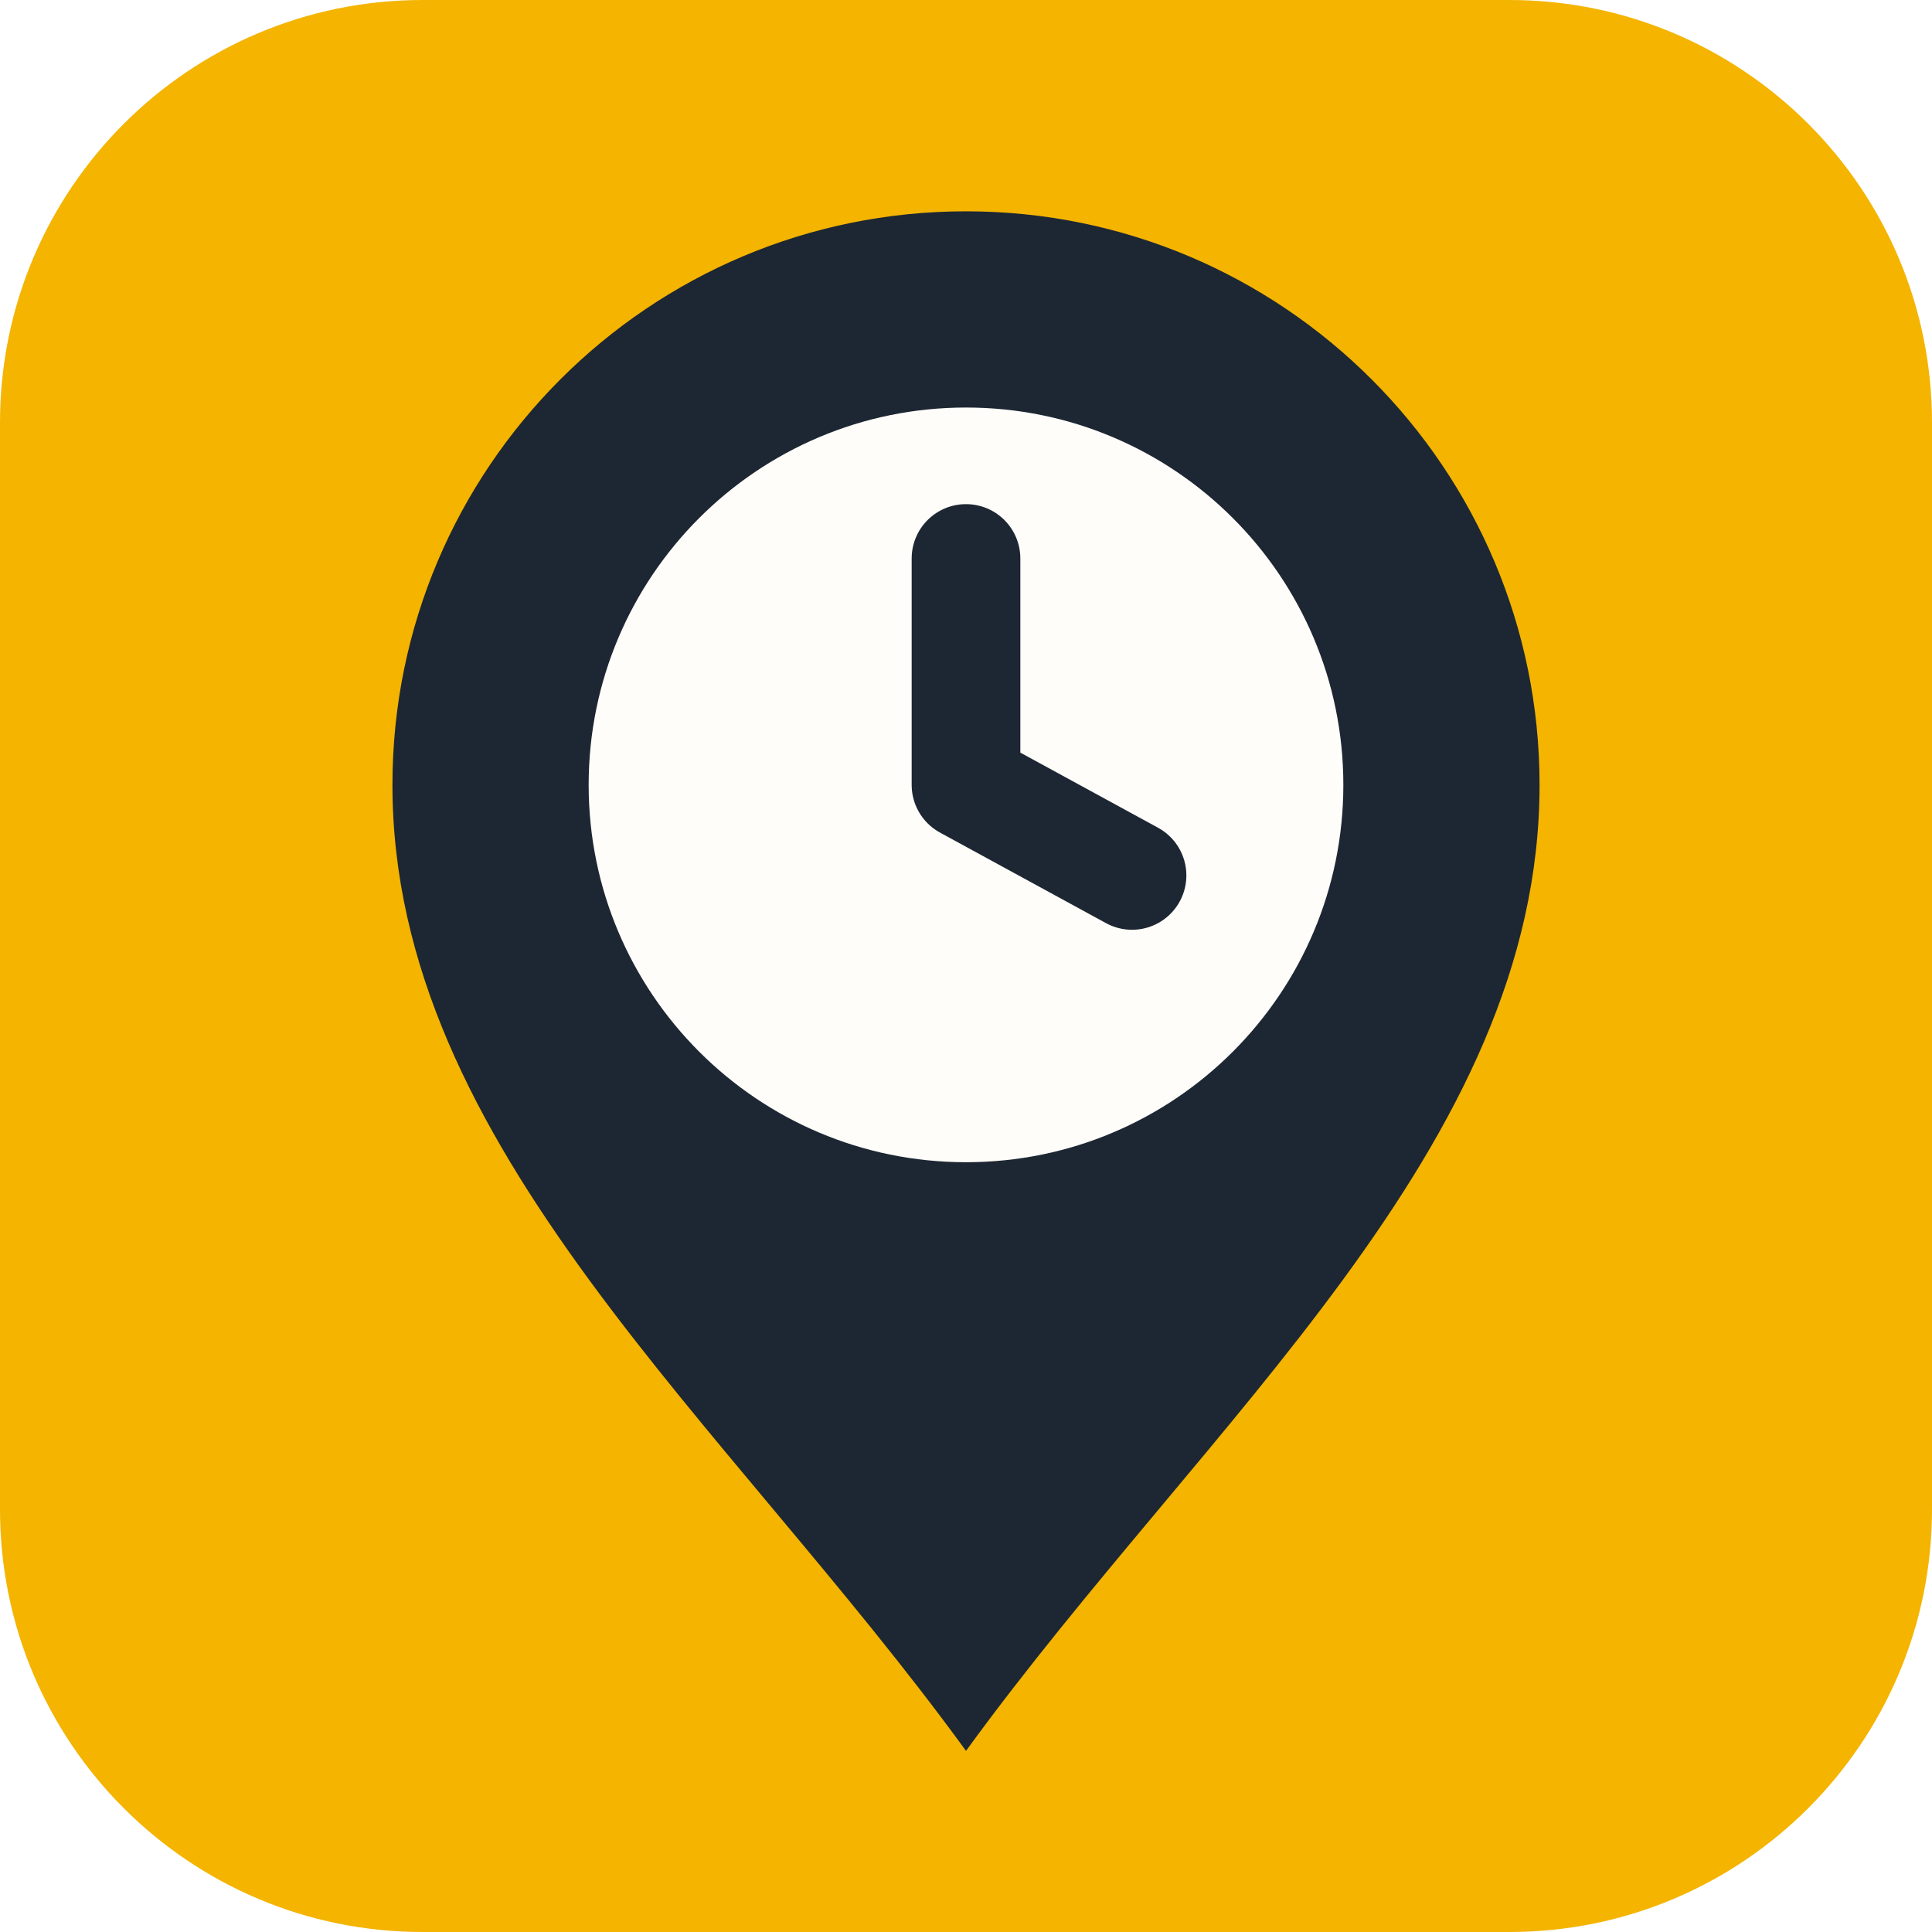
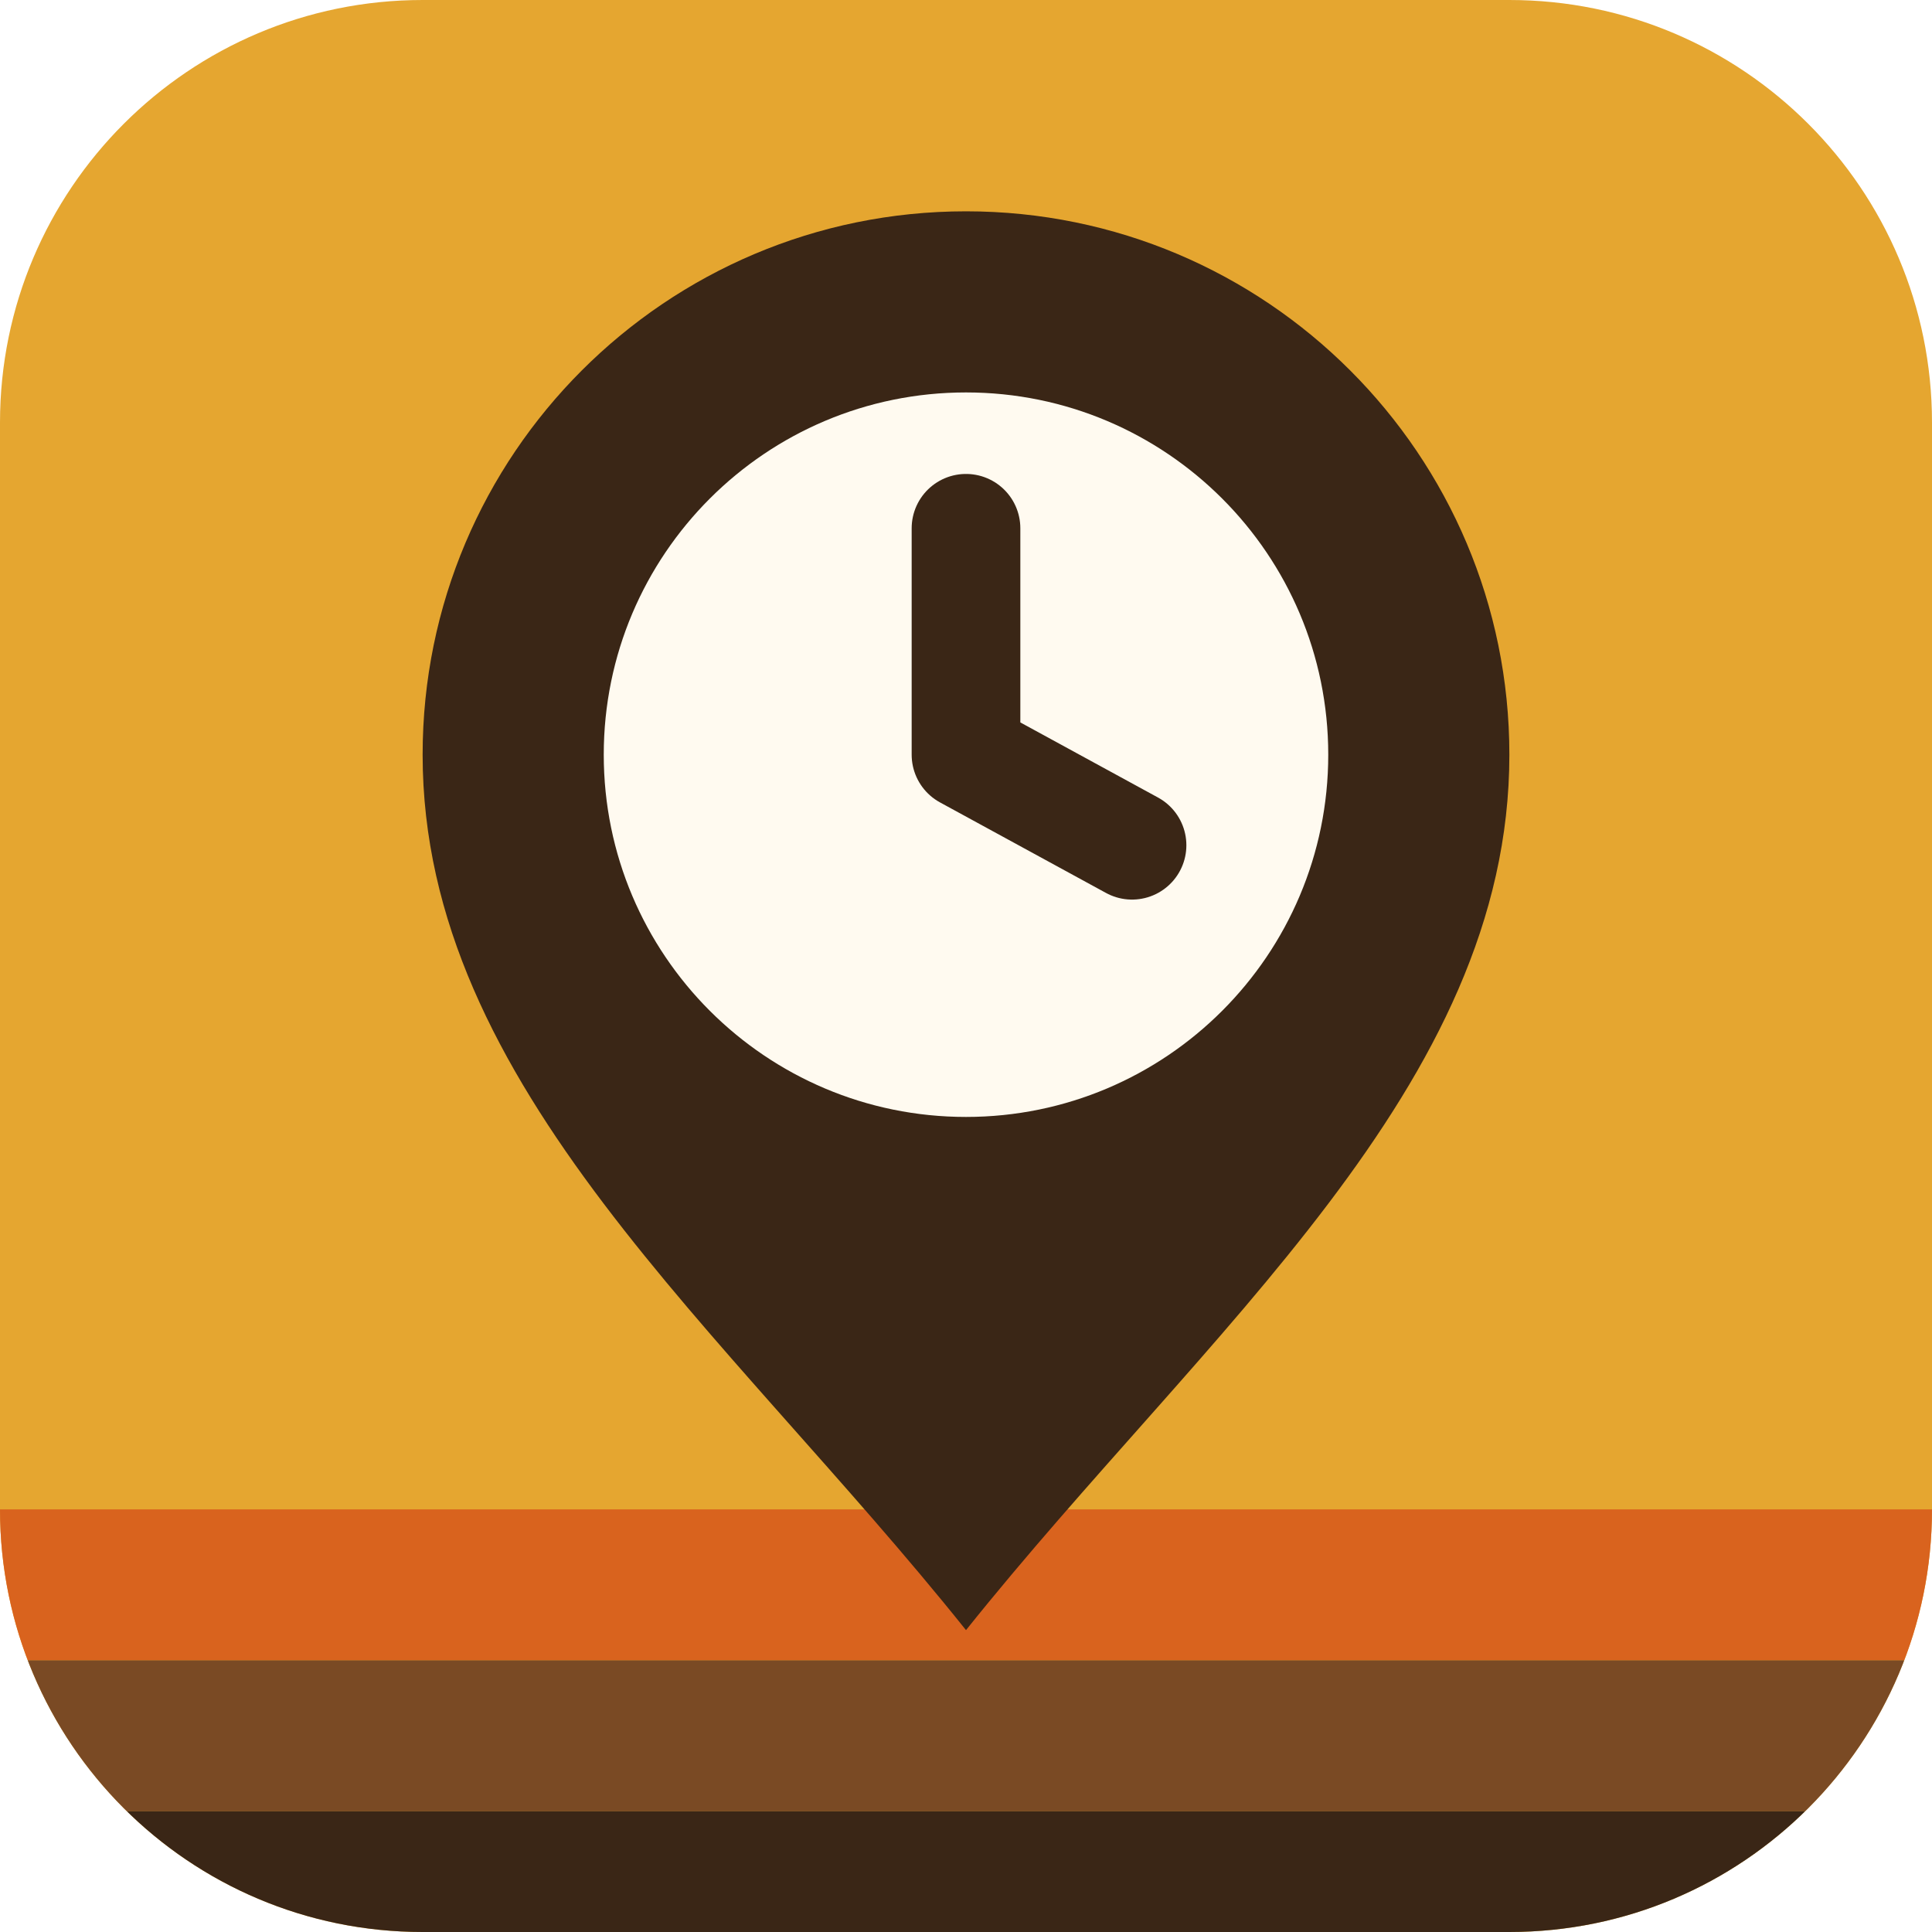
<svg xmlns="http://www.w3.org/2000/svg" viewBox="0 0 64 64">
-   <rect width="64" height="64" rx="14" fill="#f4b400" />
-   <path d="M32 58 C24 47 13 38 13 26 a19 19 0 0 1 38 0 C51 38 40 47 32 58Z" fill="#1d2733" />
-   <circle cx="32" cy="26" r="12.5" fill="#fffdf9" />
-   <path d="M32 18.5 V26 L37.5 29" fill="none" stroke="#1d2733" stroke-width="3.6" stroke-linecap="round" stroke-linejoin="round" />
+   <clipPath id="r">
+     <rect width="64" height="64" rx="14" />
+   </clipPath>
+   <g clip-path="url(#r)">
+     <rect width="64" height="64" fill="#e5a630" />
+     <rect y="50" width="64" height="5" fill="#d9631e" />
+     <rect y="55" width="64" height="5" fill="#7a4a24" />
+     <rect y="60" width="64" height="4" fill="#3a2616" />
+   </g>
+   <path d="M32 54 C24 44 14 36 14 25 a18 18 0 0 1 36 0 C50 36 40 44 32 54Z" fill="#3a2616" />
+   <circle cx="32" cy="25" r="12" fill="#fffaf0" />
+   <path d="M32 17.5 V25 L37.5 28" fill="none" stroke="#3a2616" stroke-width="3.6" stroke-linecap="round" stroke-linejoin="round" />
</svg>
